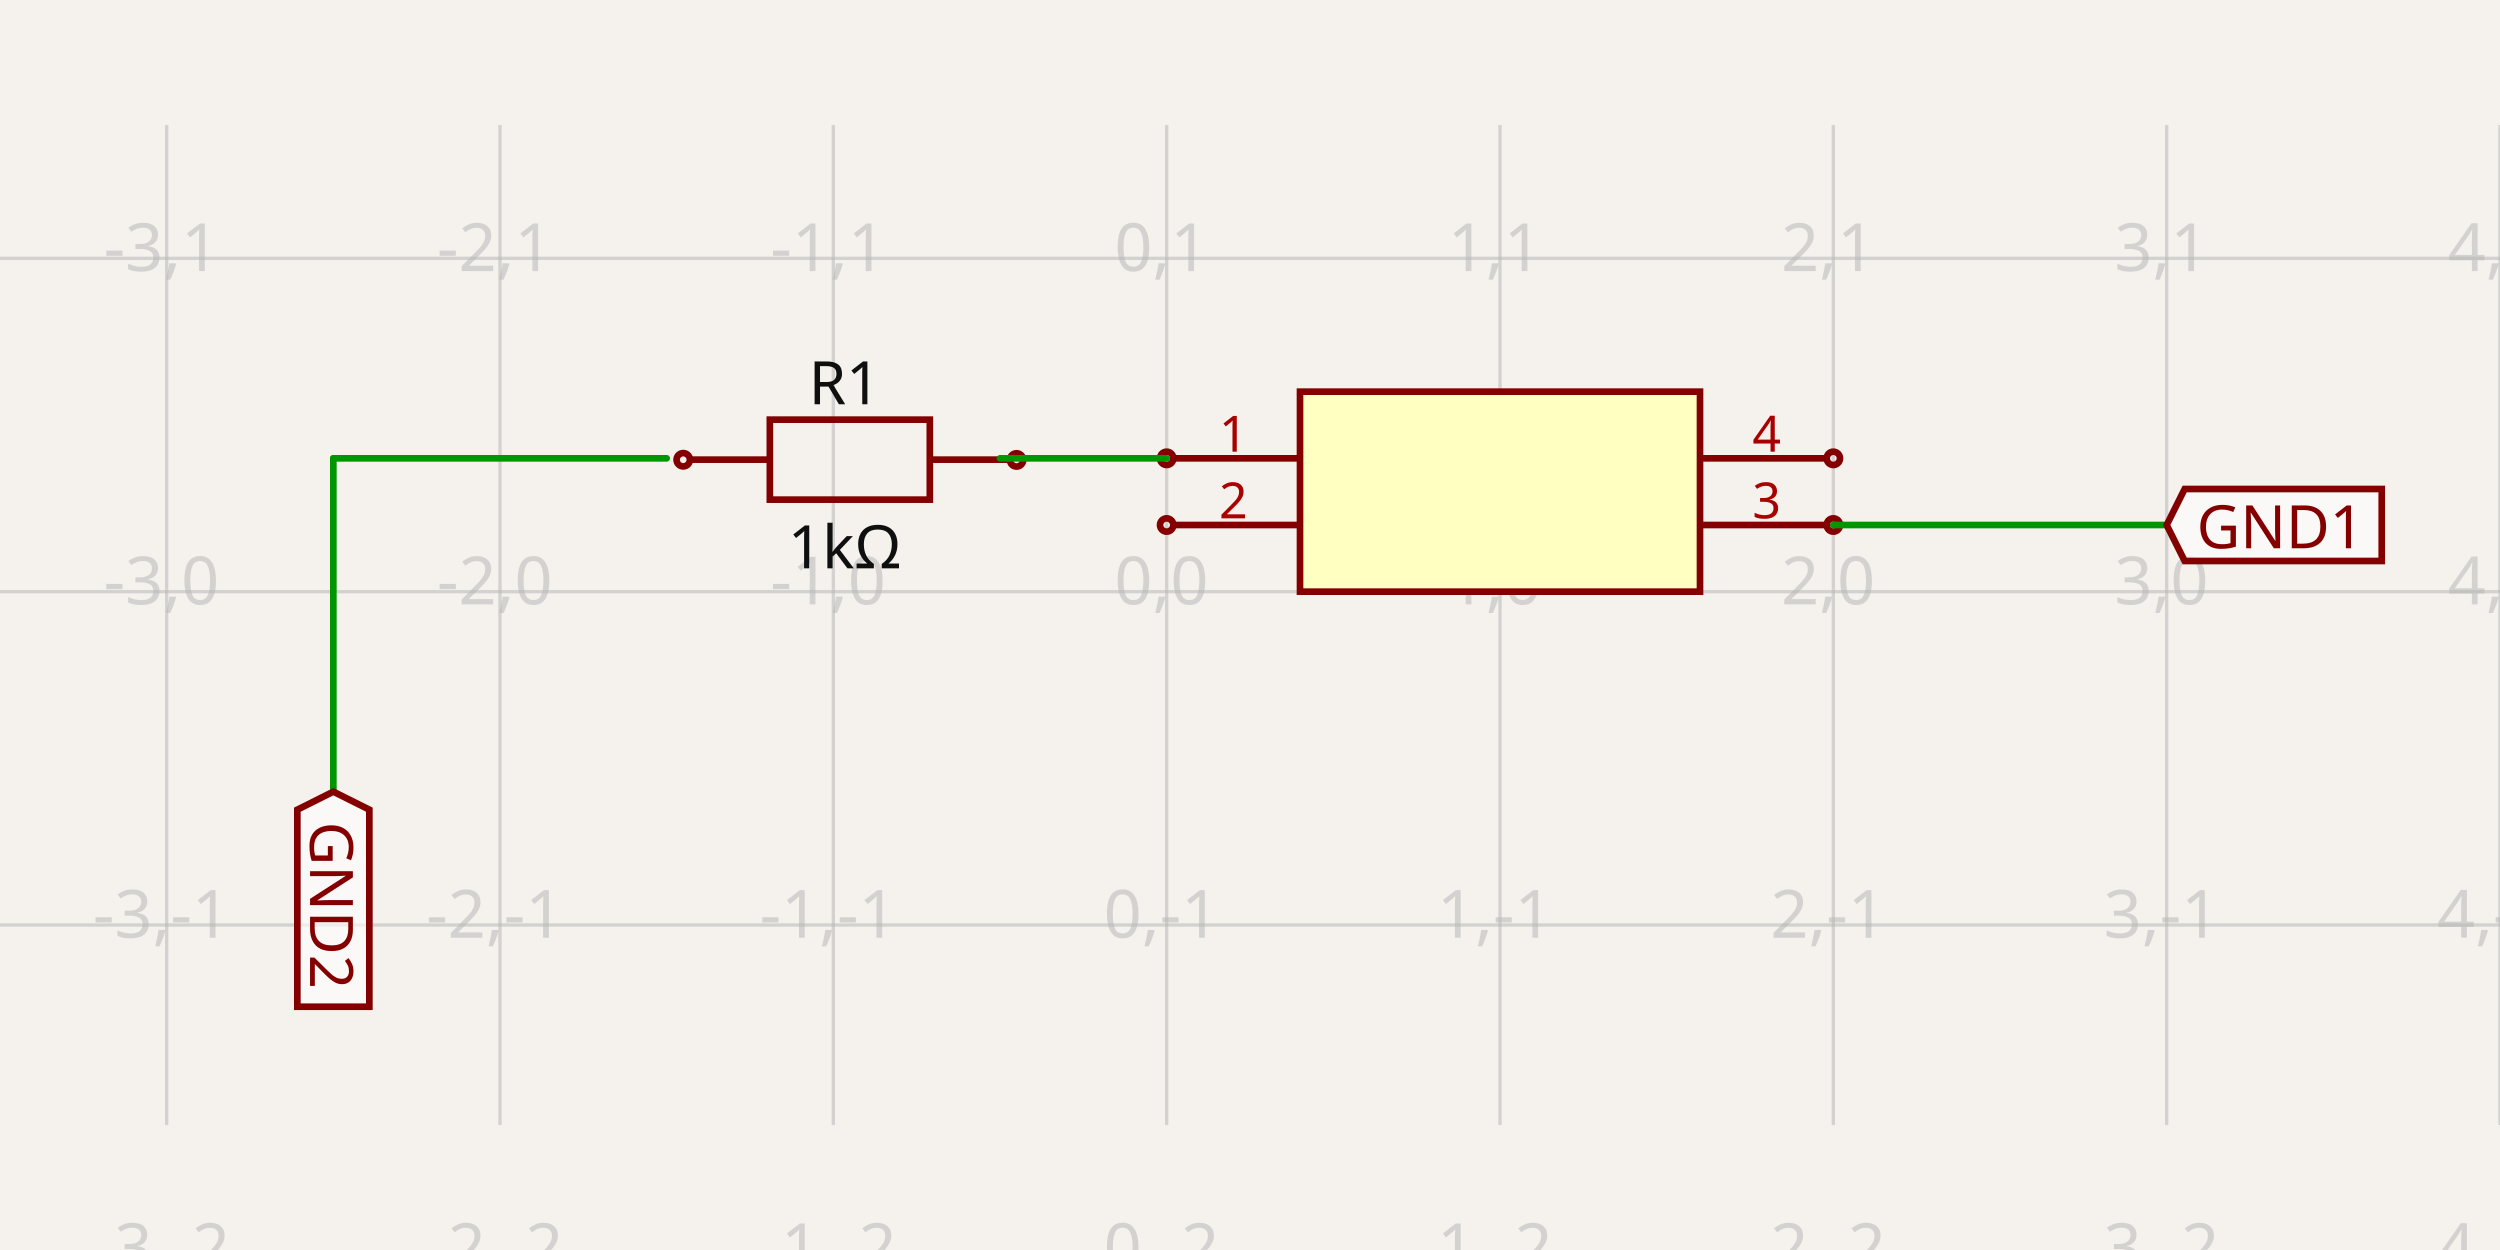
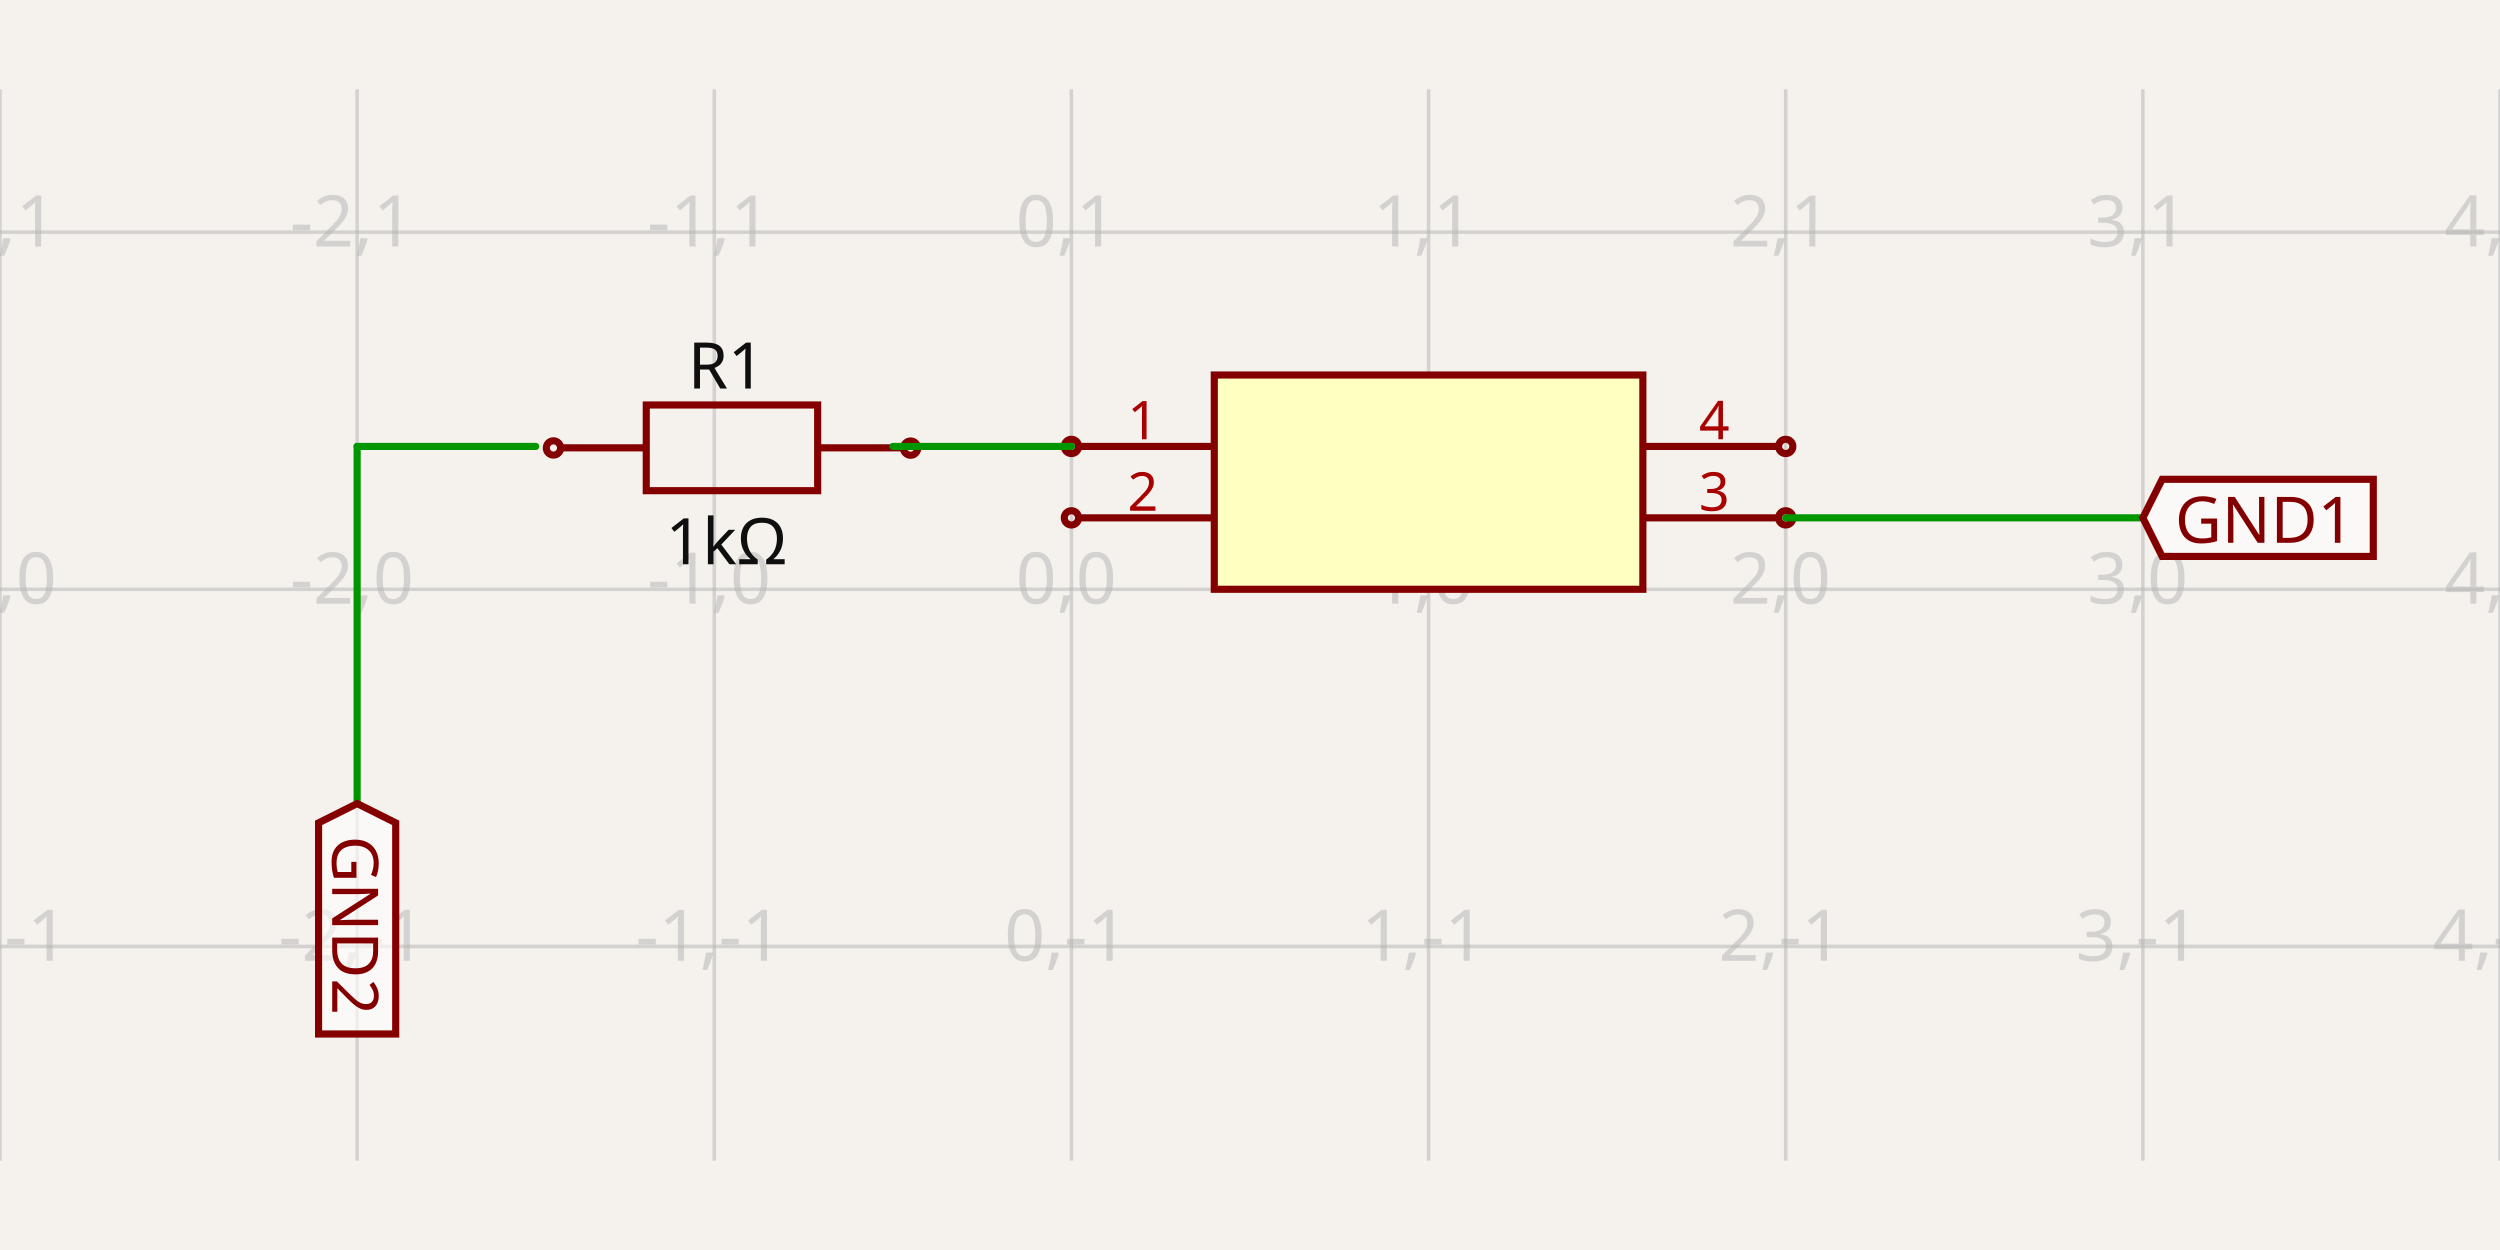
- <svg xmlns="http://www.w3.org/2000/svg" width="1200" height="600" style="background-color: rgb(245, 241, 237)" data-real-to-screen-transform="matrix(160,0,0,-160,560,284)">
+ <svg xmlns="http://www.w3.org/2000/svg" width="1200" height="600" style="background-color: rgb(245, 241, 237)" data-real-to-screen-transform="matrix(171.4285714286,0,0,-171.4285714286,514.2857142857,282.8571428571)">
  <style>
              .boundary { fill: rgb(245, 241, 237); }
              .schematic-boundary { fill: none; stroke: #fff; }
              .component { fill: none; stroke: rgb(132, 0, 0); }
              .chip { fill: rgb(255, 255, 194); stroke: rgb(132, 0, 0); }
              .component-pin { fill: none; stroke: rgb(132, 0, 0); }
              .trace:hover {
                filter: invert(1);
              }
              .trace:hover .trace-crossing-outline {
                opacity: 0;
              }
              .text { font-family: sans-serif; fill: rgb(0, 150, 0); }
              .pin-number { fill: rgb(169, 0, 0); }
              .port-label { fill: rgb(0, 100, 100); }
              .component-name { fill: rgb(0, 100, 100); }
            </style>
  <rect class="boundary" x="0" y="0" width="1200" height="600" />
  <g class="grid">
-     <line x1="-80" y1="540" x2="-80" y2="60" stroke="rgb(181, 181, 181)" stroke-width="1.6" stroke-opacity="0.5" />
-     <line x1="80" y1="540" x2="80" y2="60" stroke="rgb(181, 181, 181)" stroke-width="1.6" stroke-opacity="0.5" />
-     <line x1="240" y1="540" x2="240" y2="60" stroke="rgb(181, 181, 181)" stroke-width="1.6" stroke-opacity="0.5" />
-     <line x1="400" y1="540" x2="400" y2="60" stroke="rgb(181, 181, 181)" stroke-width="1.6" stroke-opacity="0.5" />
-     <line x1="560" y1="540" x2="560" y2="60" stroke="rgb(181, 181, 181)" stroke-width="1.6" stroke-opacity="0.5" />
-     <line x1="720" y1="540" x2="720" y2="60" stroke="rgb(181, 181, 181)" stroke-width="1.6" stroke-opacity="0.5" />
-     <line x1="880" y1="540" x2="880" y2="60" stroke="rgb(181, 181, 181)" stroke-width="1.6" stroke-opacity="0.5" />
-     <line x1="1040" y1="540" x2="1040" y2="60" stroke="rgb(181, 181, 181)" stroke-width="1.6" stroke-opacity="0.5" />
-     <line x1="1200" y1="540" x2="1200" y2="60" stroke="rgb(181, 181, 181)" stroke-width="1.6" stroke-opacity="0.5" />
-     <line x1="0" y1="604" x2="1200" y2="604" stroke="rgb(181, 181, 181)" stroke-width="1.6" stroke-opacity="0.5" />
-     <line x1="0" y1="444" x2="1200" y2="444" stroke="rgb(181, 181, 181)" stroke-width="1.6" stroke-opacity="0.5" />
-     <line x1="0" y1="284" x2="1200" y2="284" stroke="rgb(181, 181, 181)" stroke-width="1.6" stroke-opacity="0.5" />
-     <line x1="0" y1="124" x2="1200" y2="124" stroke="rgb(181, 181, 181)" stroke-width="1.6" stroke-opacity="0.5" />
-     <line x1="0" y1="-36" x2="1200" y2="-36" stroke="rgb(181, 181, 181)" stroke-width="1.6" stroke-opacity="0.5" />
-     <text x="-82.5" y="599" fill="rgb(181, 181, 181)" font-size="32" fill-opacity="0.5" text-anchor="middle" dominant-baseline="middle" font-family="sans-serif">-4,-2</text>
-     <text x="-82.5" y="439" fill="rgb(181, 181, 181)" font-size="32" fill-opacity="0.5" text-anchor="middle" dominant-baseline="middle" font-family="sans-serif">-4,-1</text>
-     <text x="-82.5" y="279" fill="rgb(181, 181, 181)" font-size="32" fill-opacity="0.5" text-anchor="middle" dominant-baseline="middle" font-family="sans-serif">-4,0</text>
-     <text x="-82.5" y="119" fill="rgb(181, 181, 181)" font-size="32" fill-opacity="0.5" text-anchor="middle" dominant-baseline="middle" font-family="sans-serif">-4,1</text>
-     <text x="-82.5" y="-41" fill="rgb(181, 181, 181)" font-size="32" fill-opacity="0.5" text-anchor="middle" dominant-baseline="middle" font-family="sans-serif">-4,2</text>
-     <text x="77.5" y="599" fill="rgb(181, 181, 181)" font-size="32" fill-opacity="0.5" text-anchor="middle" dominant-baseline="middle" font-family="sans-serif">-3,-2</text>
-     <text x="77.5" y="439" fill="rgb(181, 181, 181)" font-size="32" fill-opacity="0.5" text-anchor="middle" dominant-baseline="middle" font-family="sans-serif">-3,-1</text>
-     <text x="77.5" y="279" fill="rgb(181, 181, 181)" font-size="32" fill-opacity="0.5" text-anchor="middle" dominant-baseline="middle" font-family="sans-serif">-3,0</text>
-     <text x="77.5" y="119" fill="rgb(181, 181, 181)" font-size="32" fill-opacity="0.5" text-anchor="middle" dominant-baseline="middle" font-family="sans-serif">-3,1</text>
-     <text x="77.5" y="-41" fill="rgb(181, 181, 181)" font-size="32" fill-opacity="0.5" text-anchor="middle" dominant-baseline="middle" font-family="sans-serif">-3,2</text>
-     <text x="237.5" y="599" fill="rgb(181, 181, 181)" font-size="32" fill-opacity="0.5" text-anchor="middle" dominant-baseline="middle" font-family="sans-serif">-2,-2</text>
-     <text x="237.5" y="439" fill="rgb(181, 181, 181)" font-size="32" fill-opacity="0.5" text-anchor="middle" dominant-baseline="middle" font-family="sans-serif">-2,-1</text>
-     <text x="237.5" y="279" fill="rgb(181, 181, 181)" font-size="32" fill-opacity="0.5" text-anchor="middle" dominant-baseline="middle" font-family="sans-serif">-2,0</text>
-     <text x="237.5" y="119" fill="rgb(181, 181, 181)" font-size="32" fill-opacity="0.5" text-anchor="middle" dominant-baseline="middle" font-family="sans-serif">-2,1</text>
-     <text x="237.5" y="-41" fill="rgb(181, 181, 181)" font-size="32" fill-opacity="0.5" text-anchor="middle" dominant-baseline="middle" font-family="sans-serif">-2,2</text>
-     <text x="397.5" y="599" fill="rgb(181, 181, 181)" font-size="32" fill-opacity="0.5" text-anchor="middle" dominant-baseline="middle" font-family="sans-serif">-1,-2</text>
-     <text x="397.5" y="439" fill="rgb(181, 181, 181)" font-size="32" fill-opacity="0.5" text-anchor="middle" dominant-baseline="middle" font-family="sans-serif">-1,-1</text>
-     <text x="397.5" y="279" fill="rgb(181, 181, 181)" font-size="32" fill-opacity="0.5" text-anchor="middle" dominant-baseline="middle" font-family="sans-serif">-1,0</text>
-     <text x="397.5" y="119" fill="rgb(181, 181, 181)" font-size="32" fill-opacity="0.5" text-anchor="middle" dominant-baseline="middle" font-family="sans-serif">-1,1</text>
-     <text x="397.5" y="-41" fill="rgb(181, 181, 181)" font-size="32" fill-opacity="0.5" text-anchor="middle" dominant-baseline="middle" font-family="sans-serif">-1,2</text>
-     <text x="557.5" y="599" fill="rgb(181, 181, 181)" font-size="32" fill-opacity="0.5" text-anchor="middle" dominant-baseline="middle" font-family="sans-serif">0,-2</text>
-     <text x="557.5" y="439" fill="rgb(181, 181, 181)" font-size="32" fill-opacity="0.5" text-anchor="middle" dominant-baseline="middle" font-family="sans-serif">0,-1</text>
-     <text x="557.5" y="279" fill="rgb(181, 181, 181)" font-size="32" fill-opacity="0.5" text-anchor="middle" dominant-baseline="middle" font-family="sans-serif">0,0</text>
-     <text x="557.5" y="119" fill="rgb(181, 181, 181)" font-size="32" fill-opacity="0.5" text-anchor="middle" dominant-baseline="middle" font-family="sans-serif">0,1</text>
-     <text x="557.5" y="-41" fill="rgb(181, 181, 181)" font-size="32" fill-opacity="0.5" text-anchor="middle" dominant-baseline="middle" font-family="sans-serif">0,2</text>
-     <text x="717.5" y="599" fill="rgb(181, 181, 181)" font-size="32" fill-opacity="0.5" text-anchor="middle" dominant-baseline="middle" font-family="sans-serif">1,-2</text>
-     <text x="717.5" y="439" fill="rgb(181, 181, 181)" font-size="32" fill-opacity="0.5" text-anchor="middle" dominant-baseline="middle" font-family="sans-serif">1,-1</text>
-     <text x="717.5" y="279" fill="rgb(181, 181, 181)" font-size="32" fill-opacity="0.5" text-anchor="middle" dominant-baseline="middle" font-family="sans-serif">1,0</text>
-     <text x="717.5" y="119" fill="rgb(181, 181, 181)" font-size="32" fill-opacity="0.5" text-anchor="middle" dominant-baseline="middle" font-family="sans-serif">1,1</text>
-     <text x="717.5" y="-41" fill="rgb(181, 181, 181)" font-size="32" fill-opacity="0.5" text-anchor="middle" dominant-baseline="middle" font-family="sans-serif">1,2</text>
-     <text x="877.5" y="599" fill="rgb(181, 181, 181)" font-size="32" fill-opacity="0.5" text-anchor="middle" dominant-baseline="middle" font-family="sans-serif">2,-2</text>
-     <text x="877.5" y="439" fill="rgb(181, 181, 181)" font-size="32" fill-opacity="0.5" text-anchor="middle" dominant-baseline="middle" font-family="sans-serif">2,-1</text>
-     <text x="877.5" y="279" fill="rgb(181, 181, 181)" font-size="32" fill-opacity="0.5" text-anchor="middle" dominant-baseline="middle" font-family="sans-serif">2,0</text>
-     <text x="877.5" y="119" fill="rgb(181, 181, 181)" font-size="32" fill-opacity="0.5" text-anchor="middle" dominant-baseline="middle" font-family="sans-serif">2,1</text>
-     <text x="877.5" y="-41" fill="rgb(181, 181, 181)" font-size="32" fill-opacity="0.5" text-anchor="middle" dominant-baseline="middle" font-family="sans-serif">2,2</text>
-     <text x="1037.5" y="599" fill="rgb(181, 181, 181)" font-size="32" fill-opacity="0.5" text-anchor="middle" dominant-baseline="middle" font-family="sans-serif">3,-2</text>
-     <text x="1037.5" y="439" fill="rgb(181, 181, 181)" font-size="32" fill-opacity="0.5" text-anchor="middle" dominant-baseline="middle" font-family="sans-serif">3,-1</text>
-     <text x="1037.5" y="279" fill="rgb(181, 181, 181)" font-size="32" fill-opacity="0.5" text-anchor="middle" dominant-baseline="middle" font-family="sans-serif">3,0</text>
-     <text x="1037.5" y="119" fill="rgb(181, 181, 181)" font-size="32" fill-opacity="0.5" text-anchor="middle" dominant-baseline="middle" font-family="sans-serif">3,1</text>
-     <text x="1037.5" y="-41" fill="rgb(181, 181, 181)" font-size="32" fill-opacity="0.5" text-anchor="middle" dominant-baseline="middle" font-family="sans-serif">3,2</text>
-     <text x="1197.5" y="599" fill="rgb(181, 181, 181)" font-size="32" fill-opacity="0.5" text-anchor="middle" dominant-baseline="middle" font-family="sans-serif">4,-2</text>
-     <text x="1197.5" y="439" fill="rgb(181, 181, 181)" font-size="32" fill-opacity="0.5" text-anchor="middle" dominant-baseline="middle" font-family="sans-serif">4,-1</text>
-     <text x="1197.5" y="279" fill="rgb(181, 181, 181)" font-size="32" fill-opacity="0.5" text-anchor="middle" dominant-baseline="middle" font-family="sans-serif">4,0</text>
-     <text x="1197.5" y="119" fill="rgb(181, 181, 181)" font-size="32" fill-opacity="0.5" text-anchor="middle" dominant-baseline="middle" font-family="sans-serif">4,1</text>
-     <text x="1197.5" y="-41" fill="rgb(181, 181, 181)" font-size="32" fill-opacity="0.5" text-anchor="middle" dominant-baseline="middle" font-family="sans-serif">4,2</text>
+     <line x1="-1.000444171950221e-10" y1="557.143" x2="-1.000444171950221e-10" y2="42.857" stroke="rgb(181, 181, 181)" stroke-width="1.714" stroke-opacity="0.5" />
+     <line x1="171.429" y1="557.143" x2="171.429" y2="42.857" stroke="rgb(181, 181, 181)" stroke-width="1.714" stroke-opacity="0.5" />
+     <line x1="342.857" y1="557.143" x2="342.857" y2="42.857" stroke="rgb(181, 181, 181)" stroke-width="1.714" stroke-opacity="0.5" />
+     <line x1="514.286" y1="557.143" x2="514.286" y2="42.857" stroke="rgb(181, 181, 181)" stroke-width="1.714" stroke-opacity="0.5" />
+     <line x1="685.714" y1="557.143" x2="685.714" y2="42.857" stroke="rgb(181, 181, 181)" stroke-width="1.714" stroke-opacity="0.5" />
+     <line x1="857.143" y1="557.143" x2="857.143" y2="42.857" stroke="rgb(181, 181, 181)" stroke-width="1.714" stroke-opacity="0.5" />
+     <line x1="1028.571" y1="557.143" x2="1028.571" y2="42.857" stroke="rgb(181, 181, 181)" stroke-width="1.714" stroke-opacity="0.5" />
+     <line x1="1200" y1="557.143" x2="1200" y2="42.857" stroke="rgb(181, 181, 181)" stroke-width="1.714" stroke-opacity="0.5" />
+     <line x1="-1.000444171950221e-10" y1="625.714" x2="1200" y2="625.714" stroke="rgb(181, 181, 181)" stroke-width="1.714" stroke-opacity="0.5" />
+     <line x1="-1.000444171950221e-10" y1="454.286" x2="1200" y2="454.286" stroke="rgb(181, 181, 181)" stroke-width="1.714" stroke-opacity="0.5" />
+     <line x1="-1.000444171950221e-10" y1="282.857" x2="1200" y2="282.857" stroke="rgb(181, 181, 181)" stroke-width="1.714" stroke-opacity="0.5" />
+     <line x1="-1.000444171950221e-10" y1="111.429" x2="1200" y2="111.429" stroke="rgb(181, 181, 181)" stroke-width="1.714" stroke-opacity="0.5" />
+     <line x1="-1.000444171950221e-10" y1="-60" x2="1200" y2="-60" stroke="rgb(181, 181, 181)" stroke-width="1.714" stroke-opacity="0.5" />
+     <text x="-2.5" y="620.714" fill="rgb(181, 181, 181)" font-size="34.286" fill-opacity="0.5" text-anchor="middle" dominant-baseline="middle" font-family="sans-serif">-3,-2</text>
+     <text x="-2.5" y="449.286" fill="rgb(181, 181, 181)" font-size="34.286" fill-opacity="0.5" text-anchor="middle" dominant-baseline="middle" font-family="sans-serif">-3,-1</text>
+     <text x="-2.5" y="277.857" fill="rgb(181, 181, 181)" font-size="34.286" fill-opacity="0.5" text-anchor="middle" dominant-baseline="middle" font-family="sans-serif">-3,0</text>
+     <text x="-2.5" y="106.429" fill="rgb(181, 181, 181)" font-size="34.286" fill-opacity="0.5" text-anchor="middle" dominant-baseline="middle" font-family="sans-serif">-3,1</text>
+     <text x="-2.5" y="-65" fill="rgb(181, 181, 181)" font-size="34.286" fill-opacity="0.5" text-anchor="middle" dominant-baseline="middle" font-family="sans-serif">-3,2</text>
+     <text x="168.929" y="620.714" fill="rgb(181, 181, 181)" font-size="34.286" fill-opacity="0.5" text-anchor="middle" dominant-baseline="middle" font-family="sans-serif">-2,-2</text>
+     <text x="168.929" y="449.286" fill="rgb(181, 181, 181)" font-size="34.286" fill-opacity="0.5" text-anchor="middle" dominant-baseline="middle" font-family="sans-serif">-2,-1</text>
+     <text x="168.929" y="277.857" fill="rgb(181, 181, 181)" font-size="34.286" fill-opacity="0.5" text-anchor="middle" dominant-baseline="middle" font-family="sans-serif">-2,0</text>
+     <text x="168.929" y="106.429" fill="rgb(181, 181, 181)" font-size="34.286" fill-opacity="0.5" text-anchor="middle" dominant-baseline="middle" font-family="sans-serif">-2,1</text>
+     <text x="168.929" y="-65" fill="rgb(181, 181, 181)" font-size="34.286" fill-opacity="0.5" text-anchor="middle" dominant-baseline="middle" font-family="sans-serif">-2,2</text>
+     <text x="340.357" y="620.714" fill="rgb(181, 181, 181)" font-size="34.286" fill-opacity="0.5" text-anchor="middle" dominant-baseline="middle" font-family="sans-serif">-1,-2</text>
+     <text x="340.357" y="449.286" fill="rgb(181, 181, 181)" font-size="34.286" fill-opacity="0.5" text-anchor="middle" dominant-baseline="middle" font-family="sans-serif">-1,-1</text>
+     <text x="340.357" y="277.857" fill="rgb(181, 181, 181)" font-size="34.286" fill-opacity="0.5" text-anchor="middle" dominant-baseline="middle" font-family="sans-serif">-1,0</text>
+     <text x="340.357" y="106.429" fill="rgb(181, 181, 181)" font-size="34.286" fill-opacity="0.5" text-anchor="middle" dominant-baseline="middle" font-family="sans-serif">-1,1</text>
+     <text x="340.357" y="-65" fill="rgb(181, 181, 181)" font-size="34.286" fill-opacity="0.5" text-anchor="middle" dominant-baseline="middle" font-family="sans-serif">-1,2</text>
+     <text x="511.786" y="620.714" fill="rgb(181, 181, 181)" font-size="34.286" fill-opacity="0.5" text-anchor="middle" dominant-baseline="middle" font-family="sans-serif">0,-2</text>
+     <text x="511.786" y="449.286" fill="rgb(181, 181, 181)" font-size="34.286" fill-opacity="0.5" text-anchor="middle" dominant-baseline="middle" font-family="sans-serif">0,-1</text>
+     <text x="511.786" y="277.857" fill="rgb(181, 181, 181)" font-size="34.286" fill-opacity="0.5" text-anchor="middle" dominant-baseline="middle" font-family="sans-serif">0,0</text>
+     <text x="511.786" y="106.429" fill="rgb(181, 181, 181)" font-size="34.286" fill-opacity="0.5" text-anchor="middle" dominant-baseline="middle" font-family="sans-serif">0,1</text>
+     <text x="511.786" y="-65" fill="rgb(181, 181, 181)" font-size="34.286" fill-opacity="0.5" text-anchor="middle" dominant-baseline="middle" font-family="sans-serif">0,2</text>
+     <text x="683.214" y="620.714" fill="rgb(181, 181, 181)" font-size="34.286" fill-opacity="0.5" text-anchor="middle" dominant-baseline="middle" font-family="sans-serif">1,-2</text>
+     <text x="683.214" y="449.286" fill="rgb(181, 181, 181)" font-size="34.286" fill-opacity="0.5" text-anchor="middle" dominant-baseline="middle" font-family="sans-serif">1,-1</text>
+     <text x="683.214" y="277.857" fill="rgb(181, 181, 181)" font-size="34.286" fill-opacity="0.5" text-anchor="middle" dominant-baseline="middle" font-family="sans-serif">1,0</text>
+     <text x="683.214" y="106.429" fill="rgb(181, 181, 181)" font-size="34.286" fill-opacity="0.5" text-anchor="middle" dominant-baseline="middle" font-family="sans-serif">1,1</text>
+     <text x="683.214" y="-65" fill="rgb(181, 181, 181)" font-size="34.286" fill-opacity="0.5" text-anchor="middle" dominant-baseline="middle" font-family="sans-serif">1,2</text>
+     <text x="854.643" y="620.714" fill="rgb(181, 181, 181)" font-size="34.286" fill-opacity="0.5" text-anchor="middle" dominant-baseline="middle" font-family="sans-serif">2,-2</text>
+     <text x="854.643" y="449.286" fill="rgb(181, 181, 181)" font-size="34.286" fill-opacity="0.5" text-anchor="middle" dominant-baseline="middle" font-family="sans-serif">2,-1</text>
+     <text x="854.643" y="277.857" fill="rgb(181, 181, 181)" font-size="34.286" fill-opacity="0.5" text-anchor="middle" dominant-baseline="middle" font-family="sans-serif">2,0</text>
+     <text x="854.643" y="106.429" fill="rgb(181, 181, 181)" font-size="34.286" fill-opacity="0.5" text-anchor="middle" dominant-baseline="middle" font-family="sans-serif">2,1</text>
+     <text x="854.643" y="-65" fill="rgb(181, 181, 181)" font-size="34.286" fill-opacity="0.5" text-anchor="middle" dominant-baseline="middle" font-family="sans-serif">2,2</text>
+     <text x="1026.071" y="620.714" fill="rgb(181, 181, 181)" font-size="34.286" fill-opacity="0.5" text-anchor="middle" dominant-baseline="middle" font-family="sans-serif">3,-2</text>
+     <text x="1026.071" y="449.286" fill="rgb(181, 181, 181)" font-size="34.286" fill-opacity="0.5" text-anchor="middle" dominant-baseline="middle" font-family="sans-serif">3,-1</text>
+     <text x="1026.071" y="277.857" fill="rgb(181, 181, 181)" font-size="34.286" fill-opacity="0.5" text-anchor="middle" dominant-baseline="middle" font-family="sans-serif">3,0</text>
+     <text x="1026.071" y="106.429" fill="rgb(181, 181, 181)" font-size="34.286" fill-opacity="0.5" text-anchor="middle" dominant-baseline="middle" font-family="sans-serif">3,1</text>
+     <text x="1026.071" y="-65" fill="rgb(181, 181, 181)" font-size="34.286" fill-opacity="0.5" text-anchor="middle" dominant-baseline="middle" font-family="sans-serif">3,2</text>
+     <text x="1197.5" y="620.714" fill="rgb(181, 181, 181)" font-size="34.286" fill-opacity="0.5" text-anchor="middle" dominant-baseline="middle" font-family="sans-serif">4,-2</text>
+     <text x="1197.5" y="449.286" fill="rgb(181, 181, 181)" font-size="34.286" fill-opacity="0.5" text-anchor="middle" dominant-baseline="middle" font-family="sans-serif">4,-1</text>
+     <text x="1197.5" y="277.857" fill="rgb(181, 181, 181)" font-size="34.286" fill-opacity="0.5" text-anchor="middle" dominant-baseline="middle" font-family="sans-serif">4,0</text>
+     <text x="1197.5" y="106.429" fill="rgb(181, 181, 181)" font-size="34.286" fill-opacity="0.5" text-anchor="middle" dominant-baseline="middle" font-family="sans-serif">4,1</text>
+     <text x="1197.5" y="-65" fill="rgb(181, 181, 181)" font-size="34.286" fill-opacity="0.5" text-anchor="middle" dominant-baseline="middle" font-family="sans-serif">4,2</text>
  </g>
  <g data-circuit-json-type="schematic_component" data-schematic-component-id="schematic_component_0">
-     <rect class="component chip" x="624" y="188" width="192" height="96" stroke-width="3.2px" fill="rgb(255, 255, 194)" stroke="rgb(132, 0, 0)" />
-     <rect class="component-overlay" x="624" y="188" width="192" height="96" fill="transparent" />
-     <line class="component-pin" x1="563.2" y1="220" x2="624" y2="220" stroke-width="3.2px" />
-     <circle class="component-pin" cx="560" cy="220" r="3.2" stroke-width="3.2px" />
-     <text class="pin-number" x="592" y="216.8" style="font-family: sans-serif;" fill="rgb(169, 0, 0)" text-anchor="middle" dominant-baseline="auto" font-size="24px" transform="">1</text>
-     <line class="component-pin" x1="563.2" y1="252" x2="624" y2="252" stroke-width="3.2px" />
-     <circle class="component-pin" cx="560" cy="252" r="3.2" stroke-width="3.2px" />
-     <text class="pin-number" x="592" y="248.8" style="font-family: sans-serif;" fill="rgb(169, 0, 0)" text-anchor="middle" dominant-baseline="auto" font-size="24px" transform="">2</text>
-     <line class="component-pin" x1="876.8" y1="252" x2="816" y2="252" stroke-width="3.2px" />
-     <circle class="component-pin" cx="880" cy="252" r="3.2" stroke-width="3.2px" />
-     <text class="pin-number" x="848" y="248.8" style="font-family: sans-serif;" fill="rgb(169, 0, 0)" text-anchor="middle" dominant-baseline="auto" font-size="24px" transform="">3</text>
-     <line class="component-pin" x1="876.8" y1="220" x2="816" y2="220" stroke-width="3.2px" />
-     <circle class="component-pin" cx="880" cy="220" r="3.2" stroke-width="3.2px" />
-     <text class="pin-number" x="848" y="216.8" style="font-family: sans-serif;" fill="rgb(169, 0, 0)" text-anchor="middle" dominant-baseline="auto" font-size="24px" transform="">4</text>
+     <rect class="component chip" x="582.857" y="180" width="205.714" height="102.857" stroke-width="3.429px" fill="rgb(255, 255, 194)" stroke="rgb(132, 0, 0)" />
+     <rect class="component-overlay" x="582.857" y="180" width="205.714" height="102.857" fill="transparent" />
+     <line class="component-pin" x1="517.714" y1="214.286" x2="582.857" y2="214.286" stroke-width="3.429px" />
+     <circle class="component-pin" cx="514.286" cy="214.286" r="3.429" stroke-width="3.429px" />
+     <text class="pin-number" x="548.571" y="210.857" style="font-family: sans-serif;" fill="rgb(169, 0, 0)" text-anchor="middle" dominant-baseline="auto" font-size="25.714px" transform="">1</text>
+     <line class="component-pin" x1="517.714" y1="248.571" x2="582.857" y2="248.571" stroke-width="3.429px" />
+     <circle class="component-pin" cx="514.286" cy="248.571" r="3.429" stroke-width="3.429px" />
+     <text class="pin-number" x="548.571" y="245.143" style="font-family: sans-serif;" fill="rgb(169, 0, 0)" text-anchor="middle" dominant-baseline="auto" font-size="25.714px" transform="">2</text>
+     <line class="component-pin" x1="853.714" y1="248.571" x2="788.571" y2="248.571" stroke-width="3.429px" />
+     <circle class="component-pin" cx="857.143" cy="248.571" r="3.429" stroke-width="3.429px" />
+     <text class="pin-number" x="822.857" y="245.143" style="font-family: sans-serif;" fill="rgb(169, 0, 0)" text-anchor="middle" dominant-baseline="auto" font-size="25.714px" transform="">3</text>
+     <line class="component-pin" x1="853.714" y1="214.286" x2="788.571" y2="214.286" stroke-width="3.429px" />
+     <circle class="component-pin" cx="857.143" cy="214.286" r="3.429" stroke-width="3.429px" />
+     <text class="pin-number" x="822.857" y="210.857" style="font-family: sans-serif;" fill="rgb(169, 0, 0)" text-anchor="middle" dominant-baseline="auto" font-size="25.714px" transform="">4</text>
  </g>
  <g data-circuit-json-type="schematic_component" data-schematic-component-id="schematic_component_1">
-     <rect class="component-overlay" x="331.13" y="201.433" width="153.579" height="38.395" fill="transparent" />
-     <path d="M 331.13 220.63 L 369.525 220.63" stroke="rgb(132, 0, 0)" fill="none" stroke-width="3.2px" />
-     <path d="M 446.314 220.63 L 484.709 220.63" stroke="rgb(132, 0, 0)" fill="none" stroke-width="3.2px" />
-     <path d="M 407.919 201.433 L 446.314 201.433 L 446.314 239.828 L 369.525 239.828 L 369.525 201.433 L 407.919 201.433" stroke="rgb(132, 0, 0)" fill="none" stroke-width="3.2px" />
-     <text x="405.407" y="194.056" fill="rgb(15, 15, 15)" font-family="sans-serif" text-anchor="middle" dominant-baseline="auto" font-size="28.8px">R1</text>
-     <text x="405.407" y="250.444" fill="rgb(15, 15, 15)" font-family="sans-serif" text-anchor="middle" dominant-baseline="hanging" font-size="28.8px">1kΩ</text>
-     <circle cx="327.946" cy="220.682" r="3.2px" stroke-width="3.2px" fill="none" stroke="rgb(132, 0, 0)" />
-     <circle cx="487.946" cy="220.761" r="3.2px" stroke-width="3.2px" fill="none" stroke="rgb(132, 0, 0)" />
+     <rect class="component-overlay" x="269.068" y="194.392" width="164.549" height="41.137" fill="transparent" />
+     <path d="M 269.068 214.961 L 310.205 214.961" stroke="rgb(132, 0, 0)" fill="none" stroke-width="3.429px" />
+     <path d="M 392.479 214.961 L 433.617 214.961" stroke="rgb(132, 0, 0)" fill="none" stroke-width="3.429px" />
+     <path d="M 351.342 194.392 L 392.479 194.392 L 392.479 235.53 L 310.205 235.53 L 310.205 194.392 L 351.342 194.392" stroke="rgb(132, 0, 0)" fill="none" stroke-width="3.429px" />
+     <text x="348.65" y="186.486" fill="rgb(15, 15, 15)" font-family="sans-serif" text-anchor="middle" dominant-baseline="auto" font-size="30.857px">R1</text>
+     <text x="348.65" y="246.906" fill="rgb(15, 15, 15)" font-family="sans-serif" text-anchor="middle" dominant-baseline="hanging" font-size="30.857px">1kΩ</text>
+     <circle cx="265.656" cy="215.016" r="3.429px" stroke-width="3.429px" fill="none" stroke="rgb(132, 0, 0)" />
+     <circle cx="437.085" cy="215.101" r="3.429px" stroke-width="3.429px" fill="none" stroke="rgb(132, 0, 0)" />
  </g>
  <g class="trace" data-circuit-json-type="schematic_trace" data-schematic-trace-id="asd">
-     <path d="M 560 220 L 480 220" class="trace-invisible-hover-outline" stroke="rgb(0, 150, 0)" fill="none" stroke-width="25.6px" stroke-linecap="round" opacity="0" stroke-linejoin="round" />
-     <path d="M 560 220 L 480 220" stroke="rgb(0, 150, 0)" fill="none" stroke-width="3.2px" stroke-linecap="round" stroke-linejoin="round" />
+     <path d="M 514.286 214.286 L 428.571 214.286" class="trace-invisible-hover-outline" stroke="rgb(0, 150, 0)" fill="none" stroke-width="27.429px" stroke-linecap="round" opacity="0" stroke-linejoin="round" />
+     <path d="M 514.286 214.286 L 428.571 214.286" stroke="rgb(0, 150, 0)" fill="none" stroke-width="3.429px" stroke-linecap="round" stroke-linejoin="round" />
  </g>
  <g class="trace" data-circuit-json-type="schematic_trace" data-schematic-trace-id="asd">
-     <path d="M 320 220 L 160 220" class="trace-invisible-hover-outline" stroke="rgb(0, 150, 0)" fill="none" stroke-width="25.6px" stroke-linecap="round" opacity="0" stroke-linejoin="round" />
-     <path d="M 320 220 L 160 220" stroke="rgb(0, 150, 0)" fill="none" stroke-width="3.2px" stroke-linecap="round" stroke-linejoin="round" />
+     <path d="M 257.143 214.286 L 171.429 214.286" class="trace-invisible-hover-outline" stroke="rgb(0, 150, 0)" fill="none" stroke-width="27.429px" stroke-linecap="round" opacity="0" stroke-linejoin="round" />
+     <path d="M 257.143 214.286 L 171.429 214.286" stroke="rgb(0, 150, 0)" fill="none" stroke-width="3.429px" stroke-linecap="round" stroke-linejoin="round" />
  </g>
  <g class="trace" data-circuit-json-type="schematic_trace" data-schematic-trace-id="asd">
-     <path d="M 160 220 L 160 380" class="trace-invisible-hover-outline" stroke="rgb(0, 150, 0)" fill="none" stroke-width="25.6px" stroke-linecap="round" opacity="0" stroke-linejoin="round" />
-     <path d="M 160 220 L 160 380" stroke="rgb(0, 150, 0)" fill="none" stroke-width="3.2px" stroke-linecap="round" stroke-linejoin="round" />
+     <path d="M 171.429 214.286 L 171.429 385.714" class="trace-invisible-hover-outline" stroke="rgb(0, 150, 0)" fill="none" stroke-width="27.429px" stroke-linecap="round" opacity="0" stroke-linejoin="round" />
+     <path d="M 171.429 214.286 L 171.429 385.714" stroke="rgb(0, 150, 0)" fill="none" stroke-width="3.429px" stroke-linecap="round" stroke-linejoin="round" />
  </g>
  <g class="trace" data-circuit-json-type="schematic_trace" data-schematic-trace-id="asd">
-     <path d="M 880 252 L 1040 252" class="trace-invisible-hover-outline" stroke="rgb(0, 150, 0)" fill="none" stroke-width="25.6px" stroke-linecap="round" opacity="0" stroke-linejoin="round" />
-     <path d="M 880 252 L 1040 252" stroke="rgb(0, 150, 0)" fill="none" stroke-width="3.2px" stroke-linecap="round" stroke-linejoin="round" />
+     <path d="M 857.143 248.571 L 1028.571 248.571" class="trace-invisible-hover-outline" stroke="rgb(0, 150, 0)" fill="none" stroke-width="27.429px" stroke-linecap="round" opacity="0" stroke-linejoin="round" />
+     <path d="M 857.143 248.571 L 1028.571 248.571" stroke="rgb(0, 150, 0)" fill="none" stroke-width="3.429px" stroke-linecap="round" stroke-linejoin="round" />
  </g>
-   <path class="net-label" d="     M 160,380     L 177.28,388.64     L 177.28,483.232     L 142.72,483.232     L 142.72,388.64     Z   " fill="rgba(255, 255, 255, 0.6)" stroke="rgb(132, 0, 0)" stroke-width="3.2px" />
-   <text class="net-label-text" x="160" y="394.4" fill="rgb(132, 0, 0)" text-anchor="start" dominant-baseline="central" font-family="sans-serif" font-variant-numeric="tabular-nums" font-size="28.8px" transform="rotate(90 160 394.4)">GND2</text>
-   <path class="net-label" d="     M 1040,252     L 1048.64,234.72     L 1143.232,234.72     L 1143.232,269.28     L 1048.64,269.28     Z   " fill="rgba(255, 255, 255, 0.6)" stroke="rgb(132, 0, 0)" stroke-width="3.2px" />
-   <text class="net-label-text" x="1054.4" y="252" fill="rgb(132, 0, 0)" text-anchor="start" dominant-baseline="central" font-family="sans-serif" font-variant-numeric="tabular-nums" font-size="28.8px" transform="">GND1</text>
+   <path class="net-label" d="     M 171.429,385.714     L 189.943,394.971     L 189.943,496.32     L 152.914,496.32     L 152.914,394.971     Z   " fill="rgba(255, 255, 255, 0.6)" stroke="rgb(132, 0, 0)" stroke-width="3.429px" />
+   <text class="net-label-text" x="171.429" y="401.143" fill="rgb(132, 0, 0)" text-anchor="start" dominant-baseline="central" font-family="sans-serif" font-variant-numeric="tabular-nums" font-size="30.857px" transform="rotate(90 171.4286 401.1429)">GND2</text>
+   <path class="net-label" d="     M 1028.571,248.571     L 1037.829,230.057     L 1139.177,230.057     L 1139.177,267.086     L 1037.829,267.086     Z   " fill="rgba(255, 255, 255, 0.6)" stroke="rgb(132, 0, 0)" stroke-width="3.429px" />
+   <text class="net-label-text" x="1044" y="248.571" fill="rgb(132, 0, 0)" text-anchor="start" dominant-baseline="central" font-family="sans-serif" font-variant-numeric="tabular-nums" font-size="30.857px" transform="">GND1</text>
</svg>
